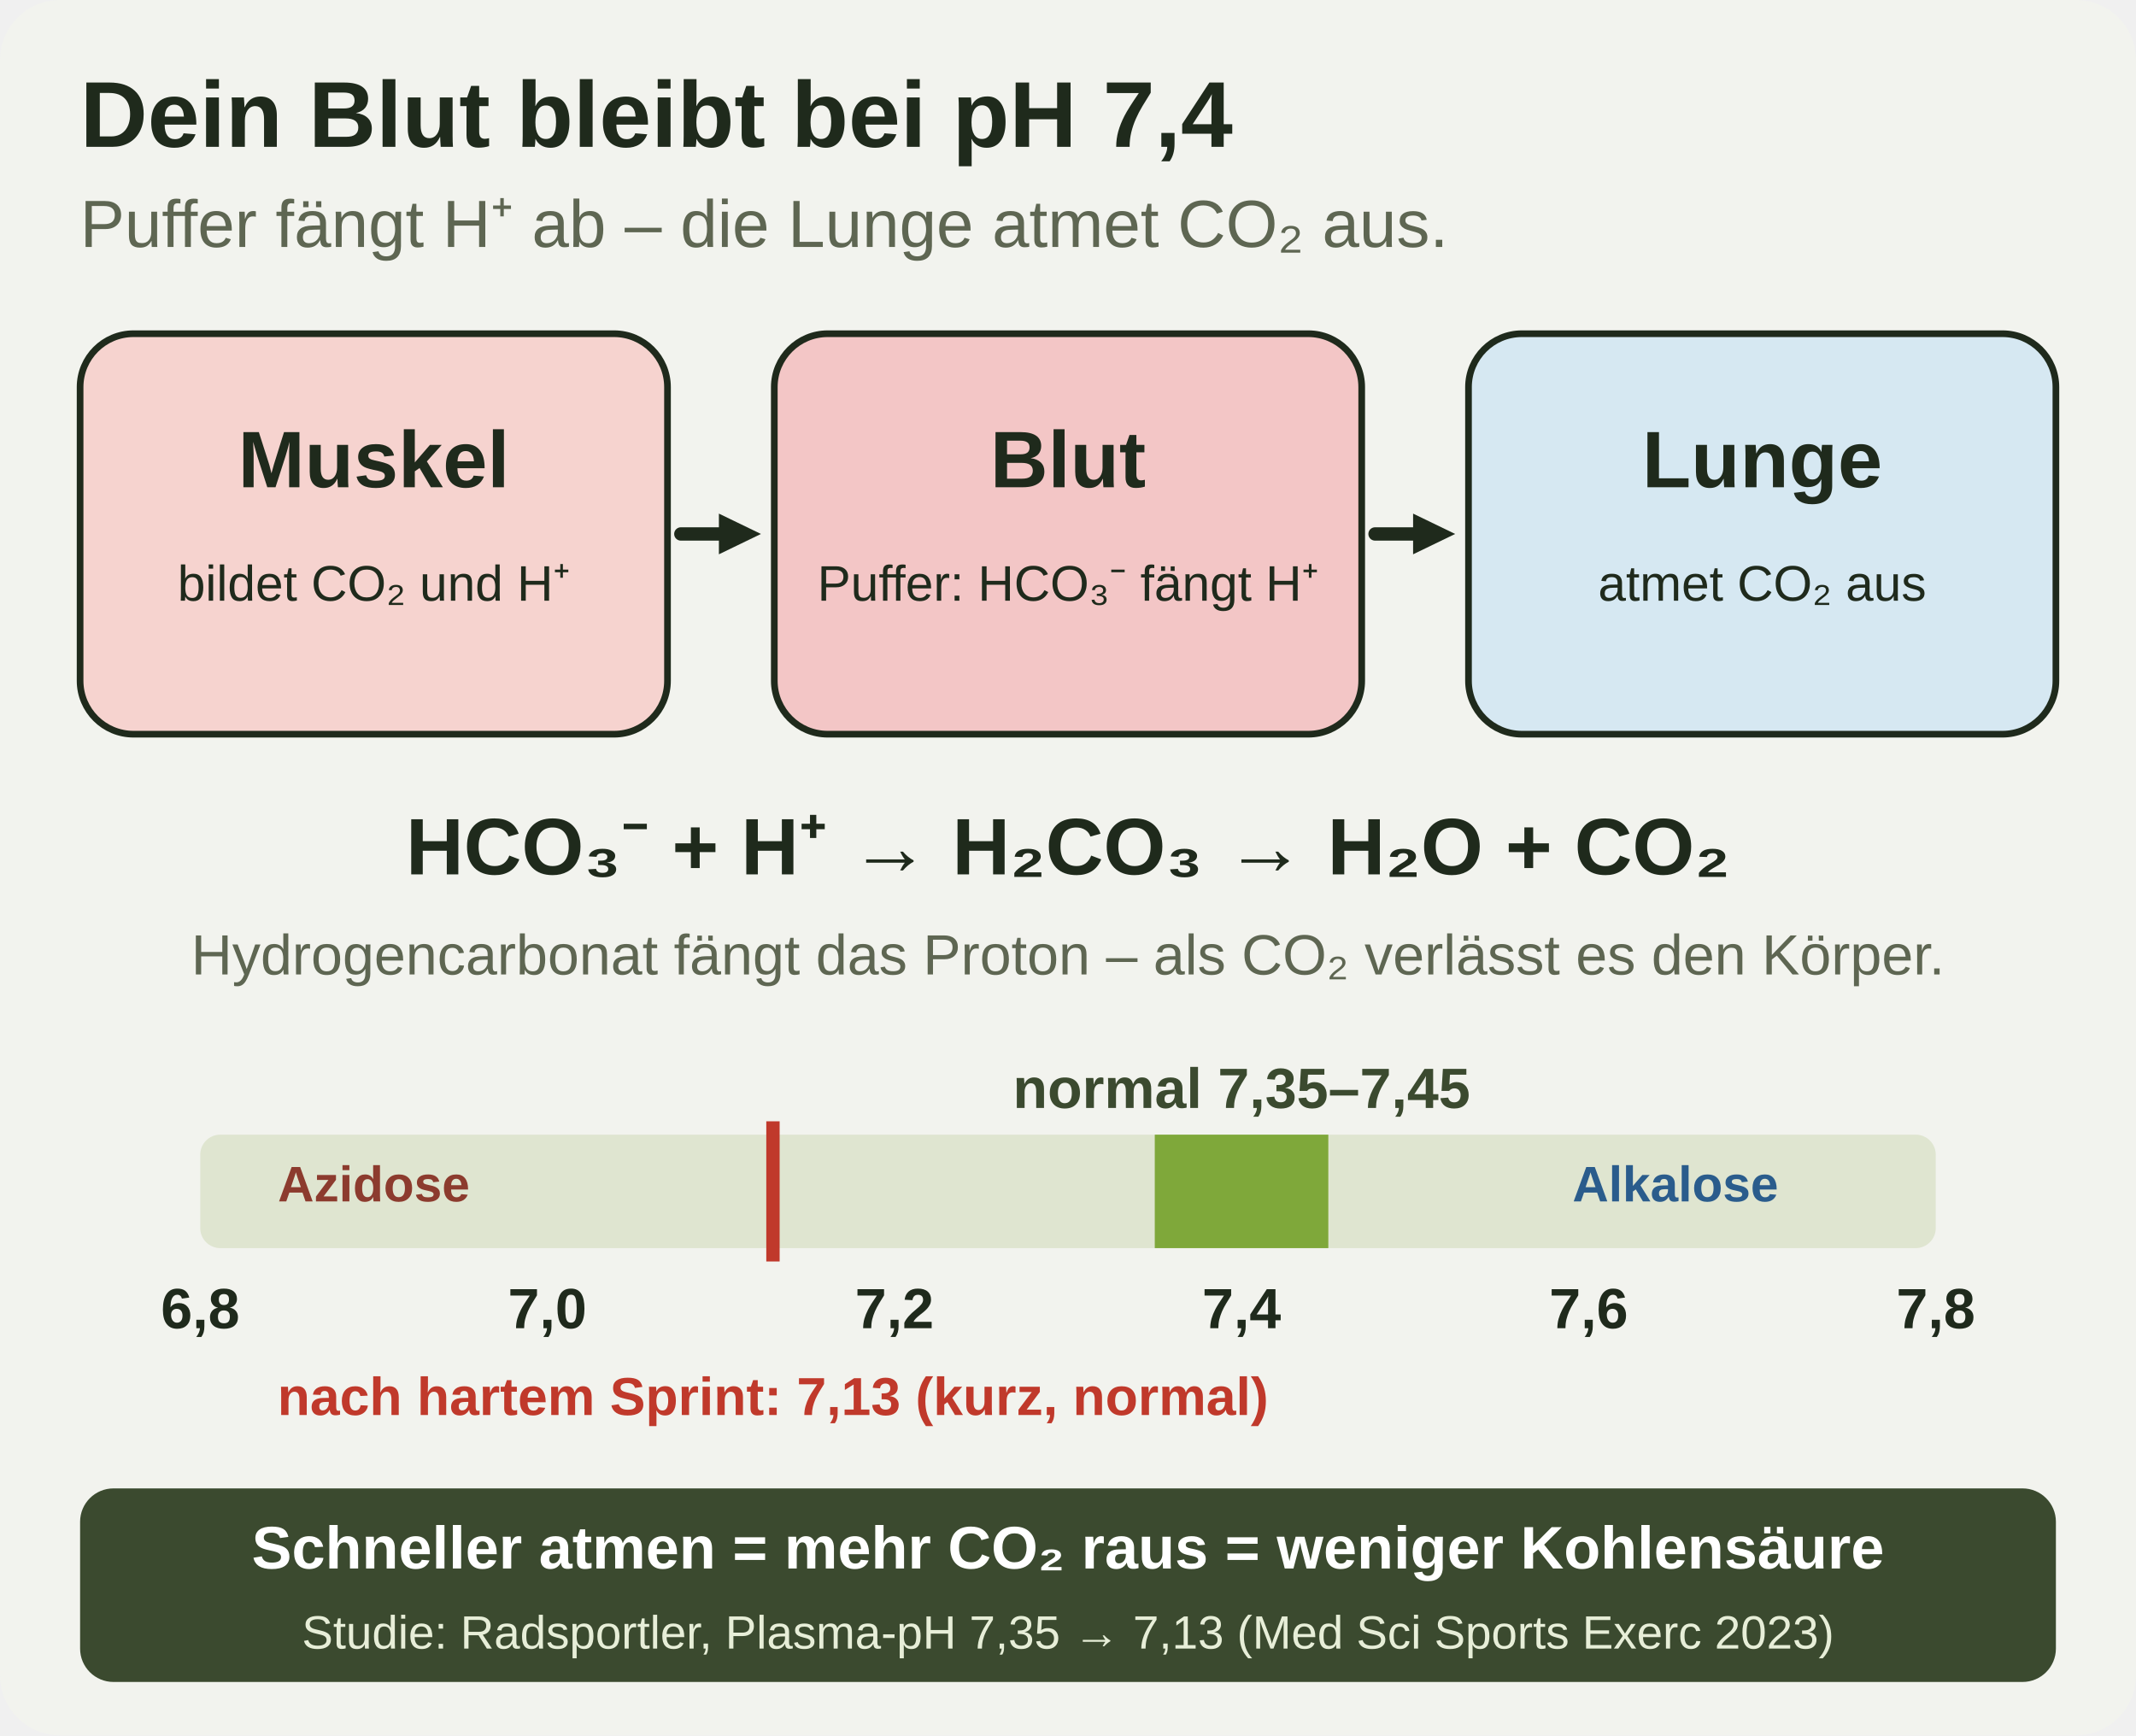
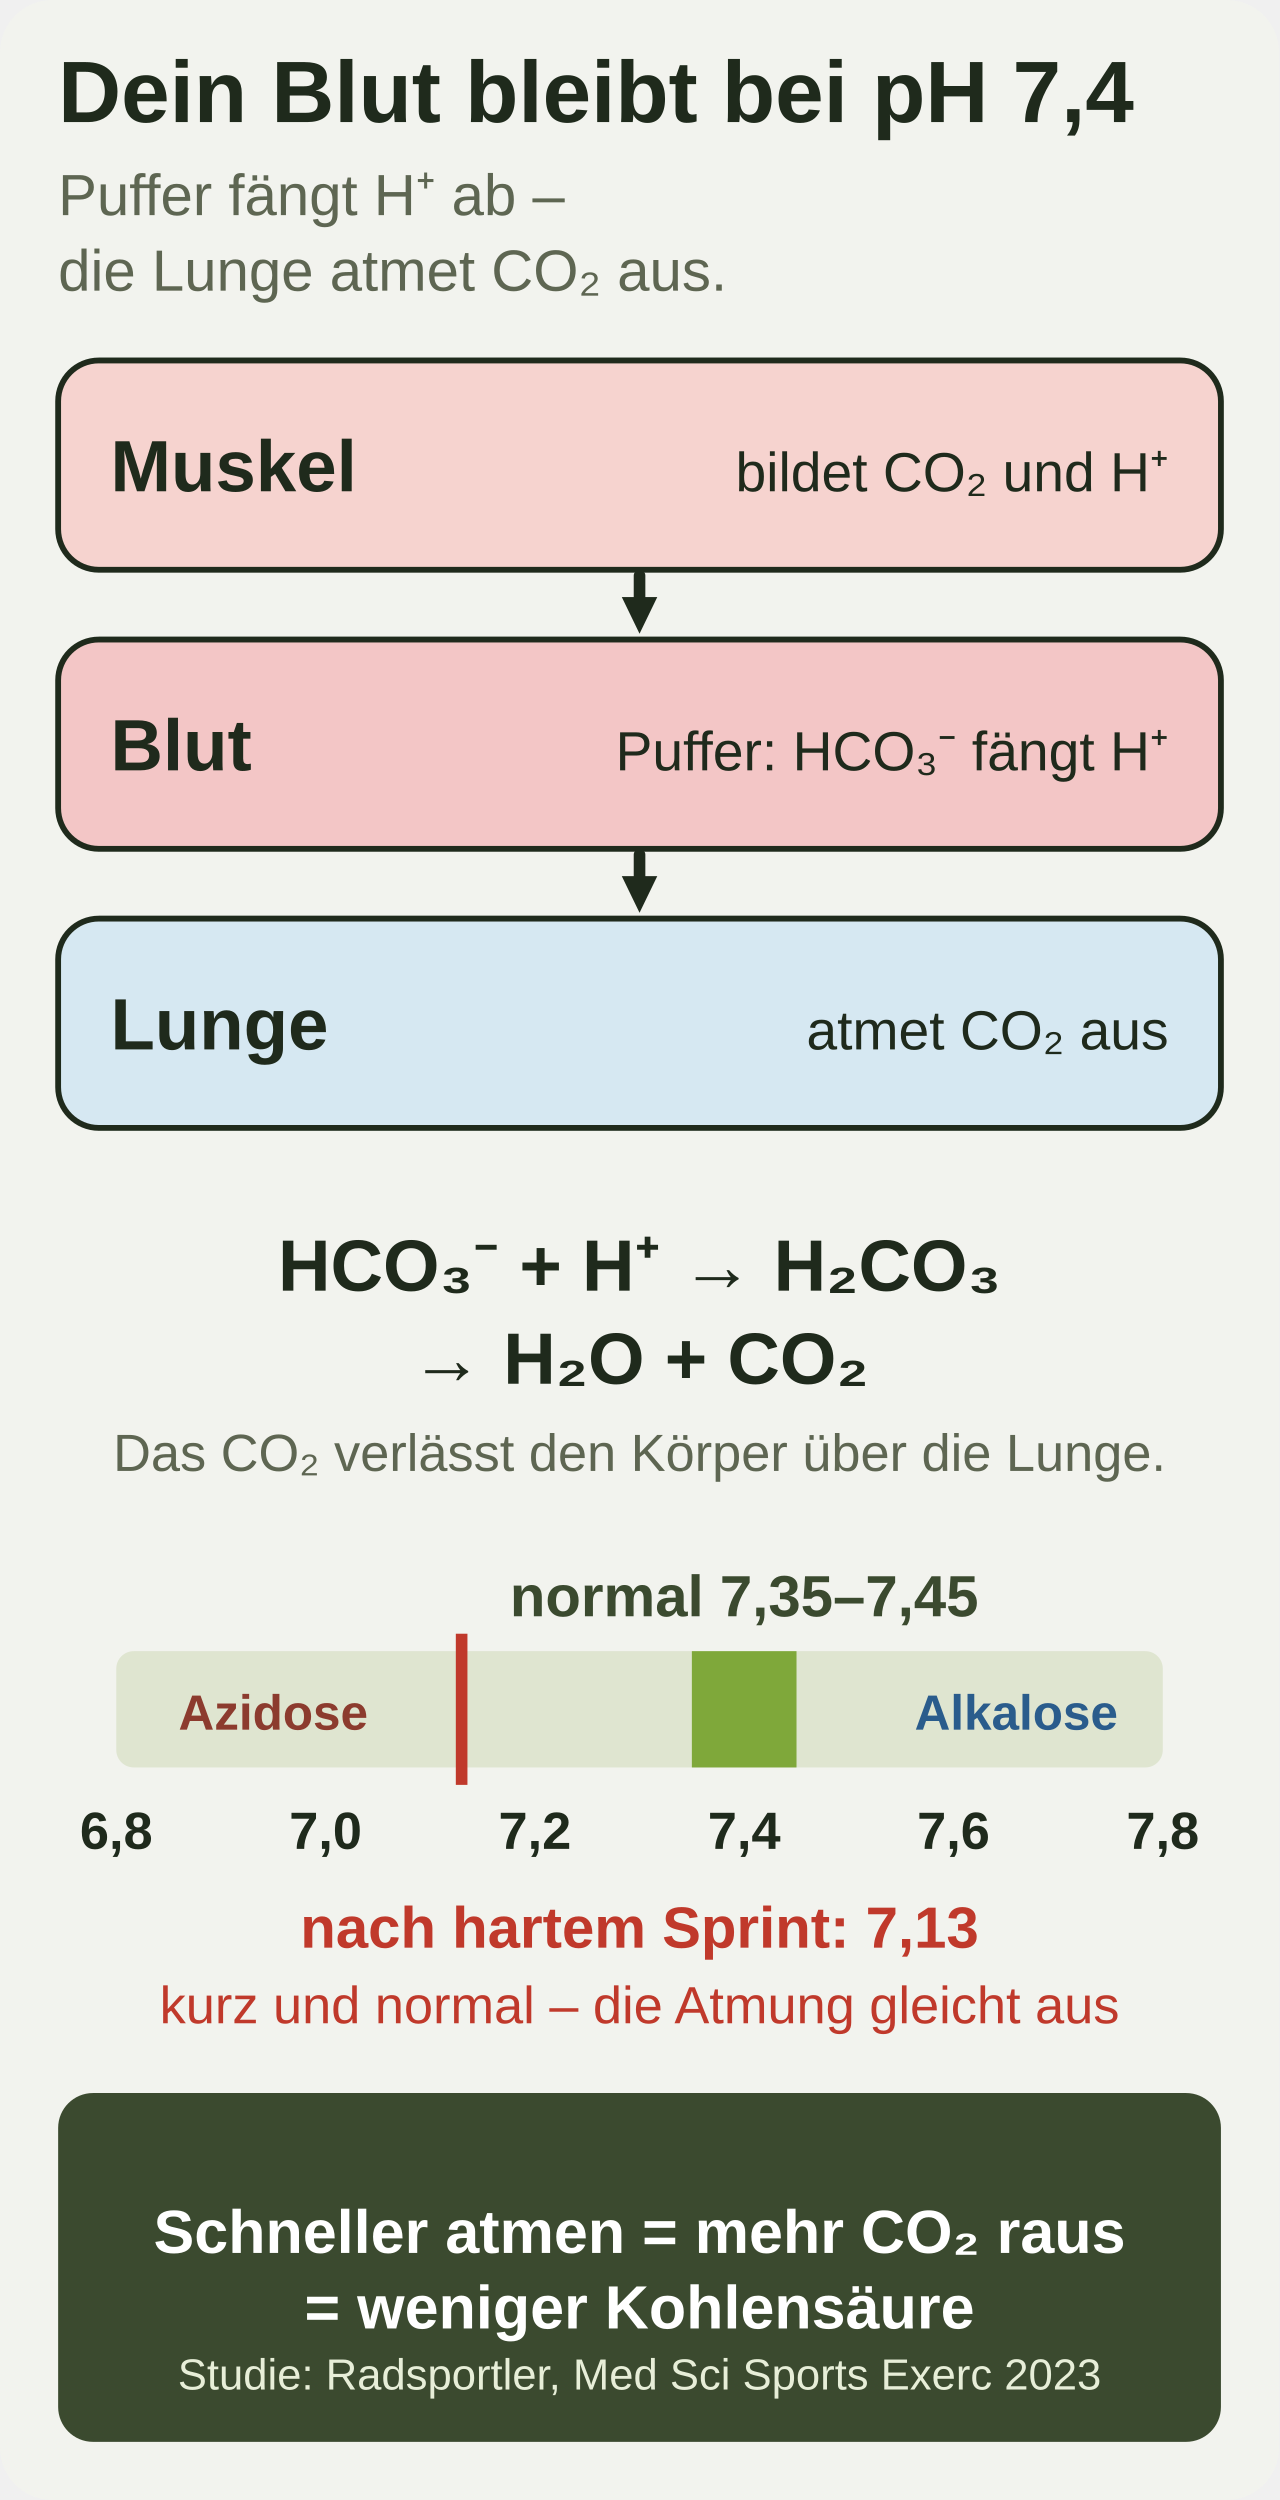
- <svg xmlns="http://www.w3.org/2000/svg" viewBox="0 0 640 520" width="640" height="520" role="img" aria-label="Muskel, Blut und Lunge halten den Blut-pH mit Puffer und Atmung bei 7,4">
+ <svg xmlns="http://www.w3.org/2000/svg" viewBox="0 0 440 860" width="440" height="860" role="img" aria-label="Muskel, Blut und Lunge halten den Blut-pH mit Puffer und Atmung bei 7,4">
  <style>text{font-family:'Source Sans 3','Carlito','Segoe UI',Arial,sans-serif;fill:#1F2A1C} .b{font-weight:700} .m{fill:#5E6652} </style>
-   <rect width="640" height="520" rx="18" fill="#F2F3EE" />
-   <text x="24" y="44" font-size="28" text-anchor="start" class="b">Dein Blut bleibt bei pH 7,4</text>
-   <text x="24" y="74" font-size="20" text-anchor="start" class="m">Puffer fängt H⁺ ab – die Lunge atmet CO₂ aus.</text>
-   <rect x="24" y="100" width="176" height="120" rx="16" fill="#F6D3CF" stroke="#1F2A1C" stroke-width="2" />
-   <text x="112" y="146" font-size="24" text-anchor="middle" class="b">Muskel</text>
-   <text x="112" y="180" font-size="15" text-anchor="middle">bildet CO₂ und H⁺</text>
-   <rect x="232" y="100" width="176" height="120" rx="16" fill="#F3C6C6" stroke="#1F2A1C" stroke-width="2" />
-   <text x="320" y="146" font-size="24" text-anchor="middle" class="b">Blut</text>
-   <text x="320" y="180" font-size="15" text-anchor="middle">Puffer: HCO₃⁻ fängt H⁺</text>
-   <rect x="440" y="100" width="176" height="120" rx="16" fill="#D6E8F2" stroke="#1F2A1C" stroke-width="2" />
-   <text x="528" y="146" font-size="24" text-anchor="middle" class="b">Lunge</text>
-   <text x="528" y="180" font-size="15" text-anchor="middle">atmet CO₂ aus</text>
-   <line x1="204.0" y1="160.0" x2="219.6" y2="160.0" stroke="#1F2A1C" stroke-width="4" stroke-linecap="round" />
-   <polygon points="228.0,160.0 215.4,166.1 215.4,153.9" fill="#1F2A1C" />
-   <line x1="412.0" y1="160.0" x2="427.6" y2="160.0" stroke="#1F2A1C" stroke-width="4" stroke-linecap="round" />
-   <polygon points="436.0,160.0 423.4,166.1 423.4,153.9" fill="#1F2A1C" />
-   <text x="320" y="262" font-size="24" text-anchor="middle" class="b">HCO₃⁻ + H⁺  →  H₂CO₃  →  H₂O + CO₂</text>
-   <text x="320" y="292" font-size="17" text-anchor="middle" class="m">Hydrogencarbonat fängt das Proton – als CO₂ verlässt es den Körper.</text>
-   <rect x="60" y="340" width="520" height="34" rx="6" fill="#DFE5D0" />
-   <rect x="346.0" y="340" width="52.0" height="34" fill="#7FA83A" />
-   <text x="60.0" y="398" font-size="17" text-anchor="middle" class="b">6,8</text>
-   <text x="164" y="398" font-size="17" text-anchor="middle" class="b">7,0</text>
-   <text x="268" y="398" font-size="17" text-anchor="middle" class="b">7,2</text>
-   <text x="372" y="398" font-size="17" text-anchor="middle" class="b">7,4</text>
-   <text x="476" y="398" font-size="17" text-anchor="middle" class="b">7,6</text>
-   <text x="580.0" y="398" font-size="17" text-anchor="middle" class="b">7,8</text>
-   <text x="372" y="332" font-size="17" text-anchor="middle" class="b" style="fill:#3B4A2F">normal 7,35–7,45</text>
-   <line x1="231.6" y1="336" x2="231.6" y2="378" stroke="#C0392B" stroke-width="4" />
-   <text x="231.6" y="424" font-size="16" text-anchor="middle" class="b" style="fill:#C0392B">nach hartem Sprint: 7,13 (kurz, normal)</text>
-   <text x="112" y="360" font-size="15" text-anchor="middle" class="b" style="fill:#8C3B2E">Azidose</text>
-   <text x="502" y="360" font-size="15" text-anchor="middle" class="b" style="fill:#2A5C8C">Alkalose</text>
-   <rect x="24" y="446" width="592" height="58" rx="10" fill="#3B4A2F" />
-   <text x="320" y="470" font-size="18" text-anchor="middle" class="b" style="fill:#FFFFFF">Schneller atmen = mehr CO₂ raus = weniger Kohlensäure</text>
-   <text x="320" y="494" font-size="14" text-anchor="middle" style="fill:#E7EED8">Studie: Radsportler, Plasma-pH 7,35 → 7,13 (Med Sci Sports Exerc 2023)</text>
+   <rect width="440" height="860" rx="18" fill="#F2F3EE" />
+   <text x="20" y="42" font-size="30" text-anchor="start" class="b">Dein Blut bleibt bei pH 7,4</text>
+   <text x="20" y="74" font-size="20" text-anchor="start" class="m">Puffer fängt H⁺ ab –</text>
+   <text x="20" y="100" font-size="20" text-anchor="start" class="m">die Lunge atmet CO₂ aus.</text>
+   <rect x="20" y="124" width="400" height="72" rx="14" fill="#F6D3CF" stroke="#1F2A1C" stroke-width="2" />
+   <text x="38" y="169" font-size="25" text-anchor="start" class="b">Muskel</text>
+   <text x="402" y="169" font-size="19" text-anchor="end">bildet CO₂ und H⁺</text>
+   <line x1="220.0" y1="198.0" x2="220.0" y2="209.6" stroke="#1F2A1C" stroke-width="4" stroke-linecap="round" />
+   <polygon points="220.0,218.0 213.9,205.4 226.1,205.4" fill="#1F2A1C" />
+   <rect x="20" y="220" width="400" height="72" rx="14" fill="#F3C6C6" stroke="#1F2A1C" stroke-width="2" />
+   <text x="38" y="265" font-size="25" text-anchor="start" class="b">Blut</text>
+   <text x="402" y="265" font-size="19" text-anchor="end">Puffer: HCO₃⁻ fängt H⁺</text>
+   <line x1="220.0" y1="294.0" x2="220.0" y2="305.6" stroke="#1F2A1C" stroke-width="4" stroke-linecap="round" />
+   <polygon points="220.0,314.0 213.9,301.4 226.1,301.4" fill="#1F2A1C" />
+   <rect x="20" y="316" width="400" height="72" rx="14" fill="#D6E8F2" stroke="#1F2A1C" stroke-width="2" />
+   <text x="38" y="361" font-size="25" text-anchor="start" class="b">Lunge</text>
+   <text x="402" y="361" font-size="19" text-anchor="end">atmet CO₂ aus</text>
+   <text x="220" y="444" font-size="25" text-anchor="middle" class="b">HCO₃⁻ + H⁺ → H₂CO₃</text>
+   <text x="220" y="476" font-size="25" text-anchor="middle" class="b">→ H₂O + CO₂</text>
+   <text x="220" y="506" font-size="18" text-anchor="middle" class="m">Das CO₂ verlässt den Körper über die Lunge.</text>
+   <text x="256" y="556" font-size="20" text-anchor="middle" class="b" style="fill:#3B4A2F">normal 7,35–7,45</text>
+   <rect x="40" y="568" width="360" height="40" rx="6" fill="#DFE5D0" />
+   <rect x="238.0" y="568" width="36.0" height="40" fill="#7FA83A" />
+   <text x="94" y="595" font-size="17" text-anchor="middle" class="b" style="fill:#8C3B2E">Azidose</text>
+   <text x="349.6" y="595" font-size="17" text-anchor="middle" class="b" style="fill:#2A5C8C">Alkalose</text>
+   <line x1="158.8" y1="562" x2="158.8" y2="614" stroke="#C0392B" stroke-width="4" />
+   <text x="40.0" y="636" font-size="18" text-anchor="middle" class="b">6,8</text>
+   <text x="112" y="636" font-size="18" text-anchor="middle" class="b">7,0</text>
+   <text x="184" y="636" font-size="18" text-anchor="middle" class="b">7,2</text>
+   <text x="256" y="636" font-size="18" text-anchor="middle" class="b">7,4</text>
+   <text x="328" y="636" font-size="18" text-anchor="middle" class="b">7,6</text>
+   <text x="400.0" y="636" font-size="18" text-anchor="middle" class="b">7,8</text>
+   <text x="220" y="670" font-size="20" text-anchor="middle" class="b" style="fill:#C0392B">nach hartem Sprint: 7,13</text>
+   <text x="220" y="696" font-size="18" text-anchor="middle" style="fill:#C0392B">kurz und normal – die Atmung gleicht aus</text>
+   <rect x="20" y="720" width="400" height="120" rx="12" fill="#3B4A2F" />
+   <text x="220" y="775" font-size="21" text-anchor="middle" class="b" style="fill:#FFFFFF">Schneller atmen = mehr CO₂ raus</text>
+   <text x="220" y="801" font-size="21" text-anchor="middle" class="b" style="fill:#FFFFFF">= weniger Kohlensäure</text>
+   <text x="220" y="822" font-size="15" text-anchor="middle" style="fill:#E7EED8">Studie: Radsportler, Med Sci Sports Exerc 2023</text>
</svg>
